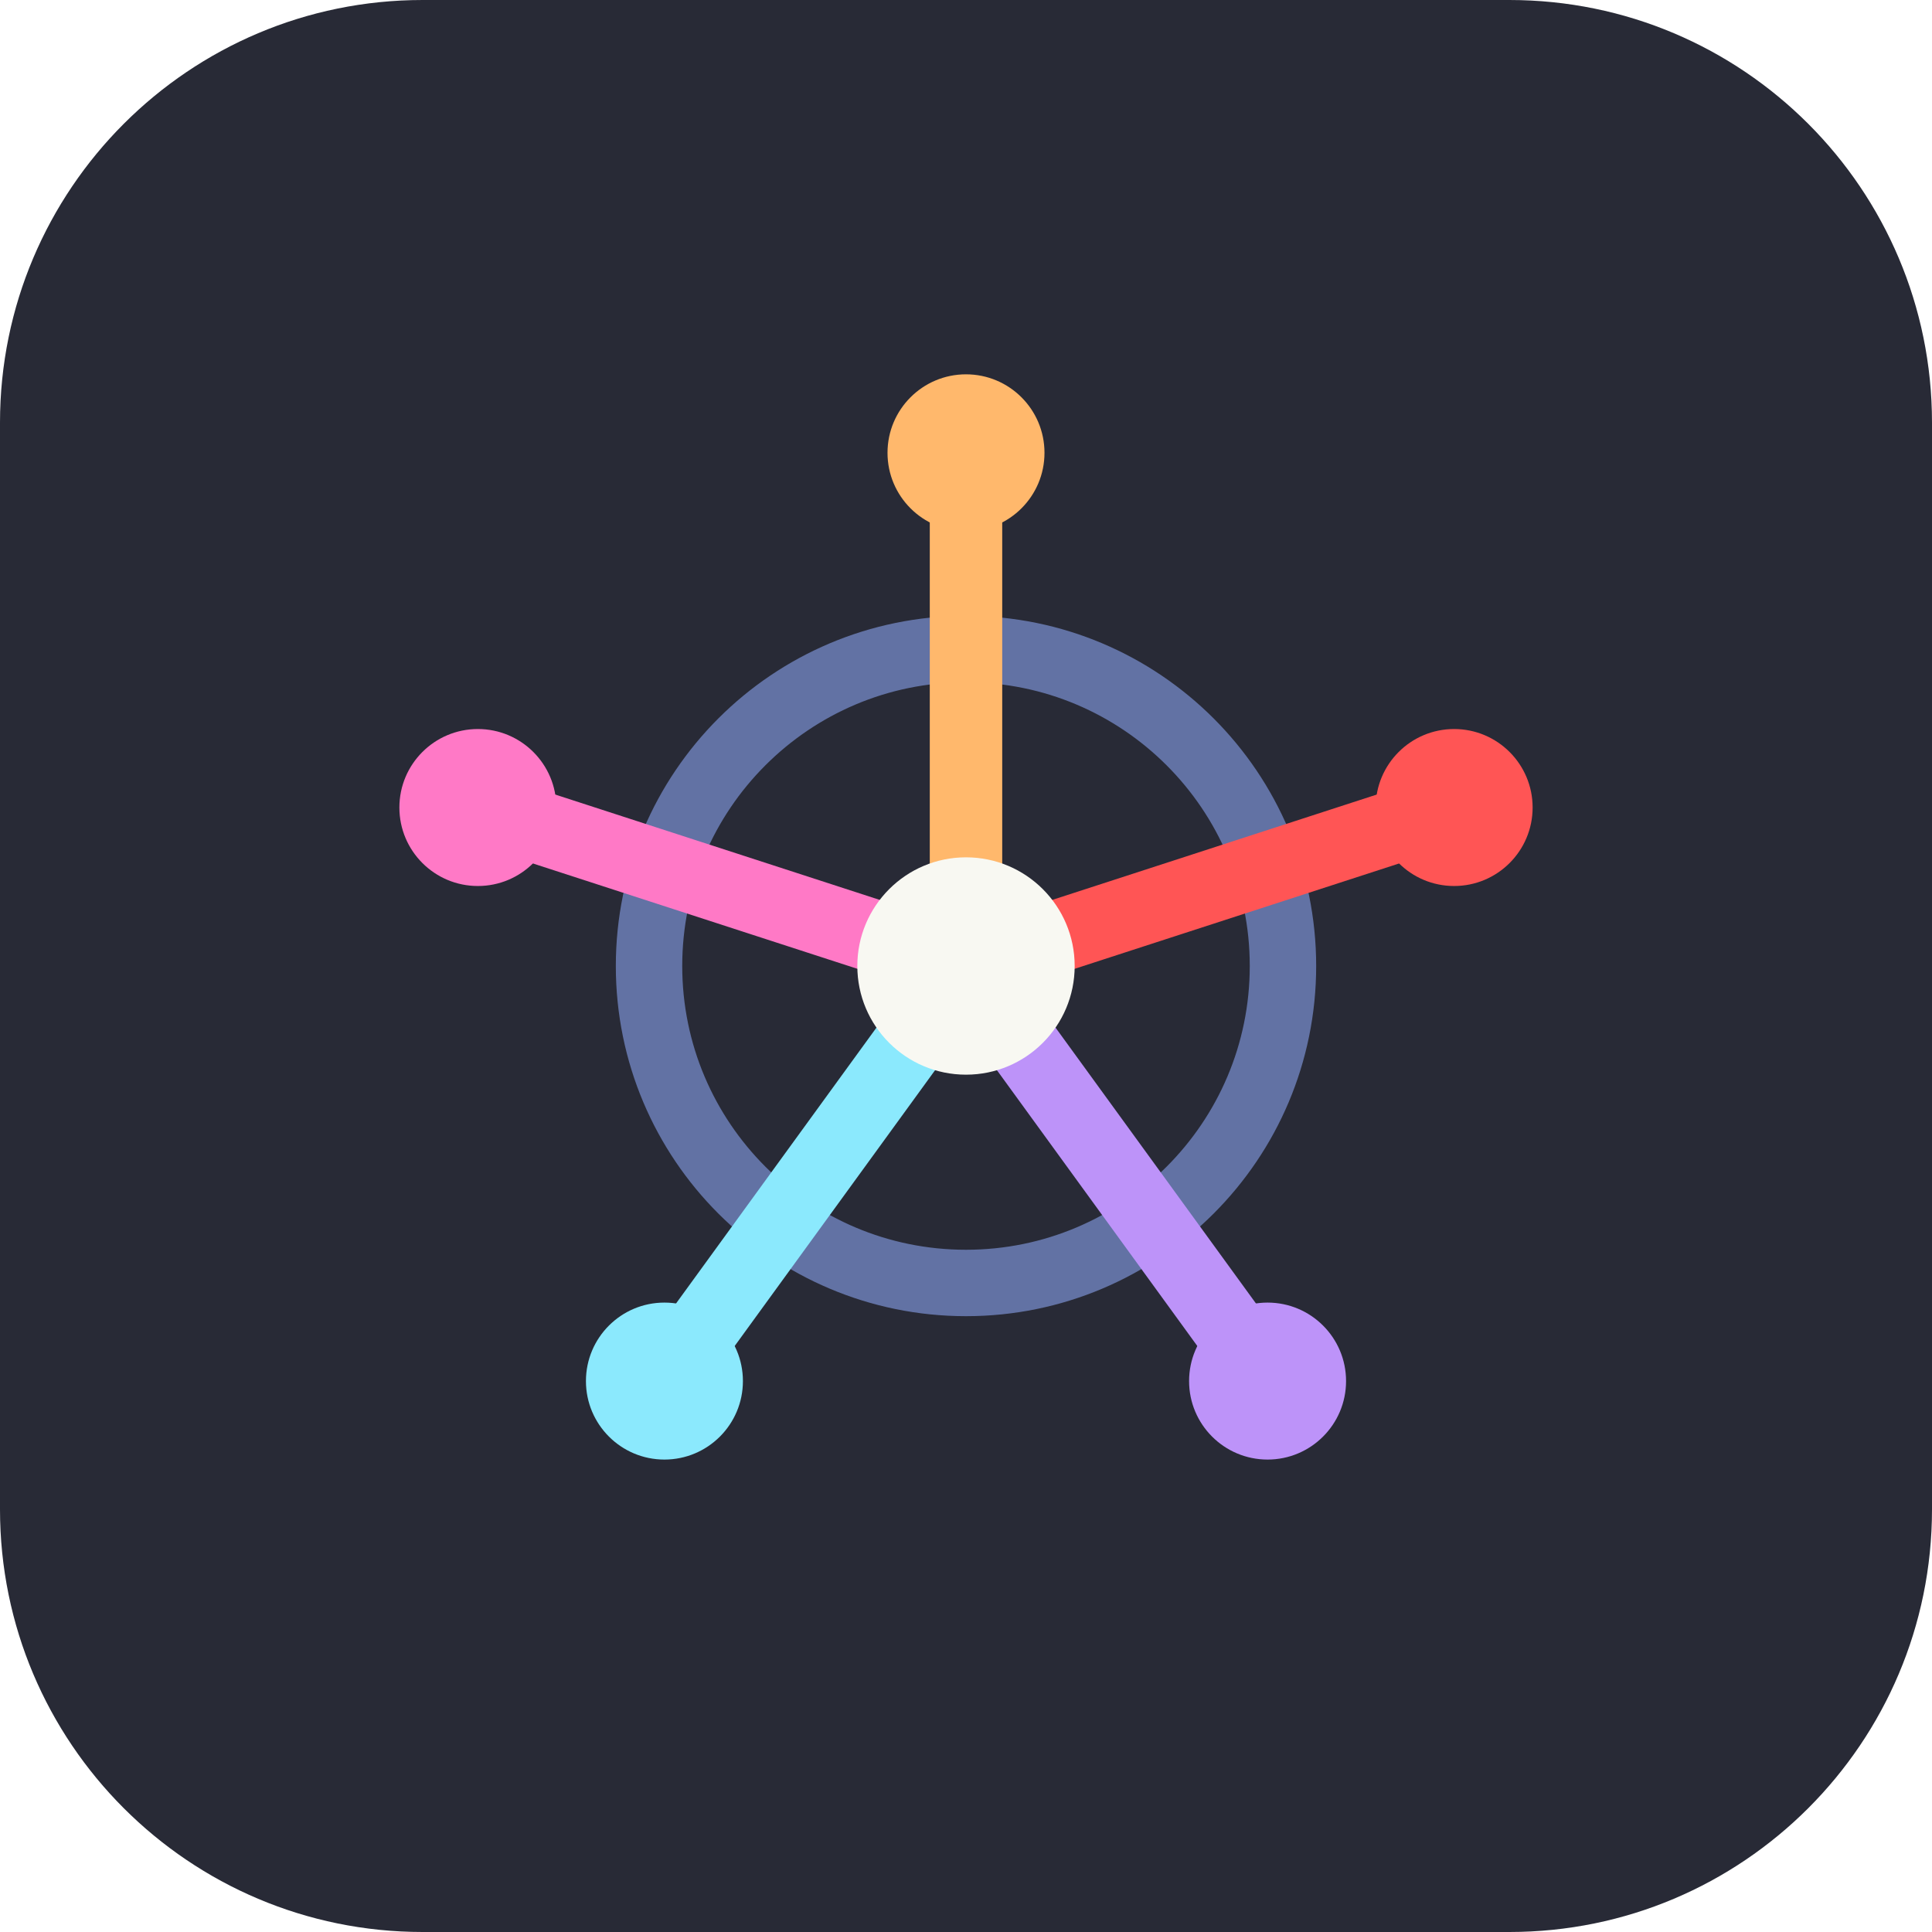
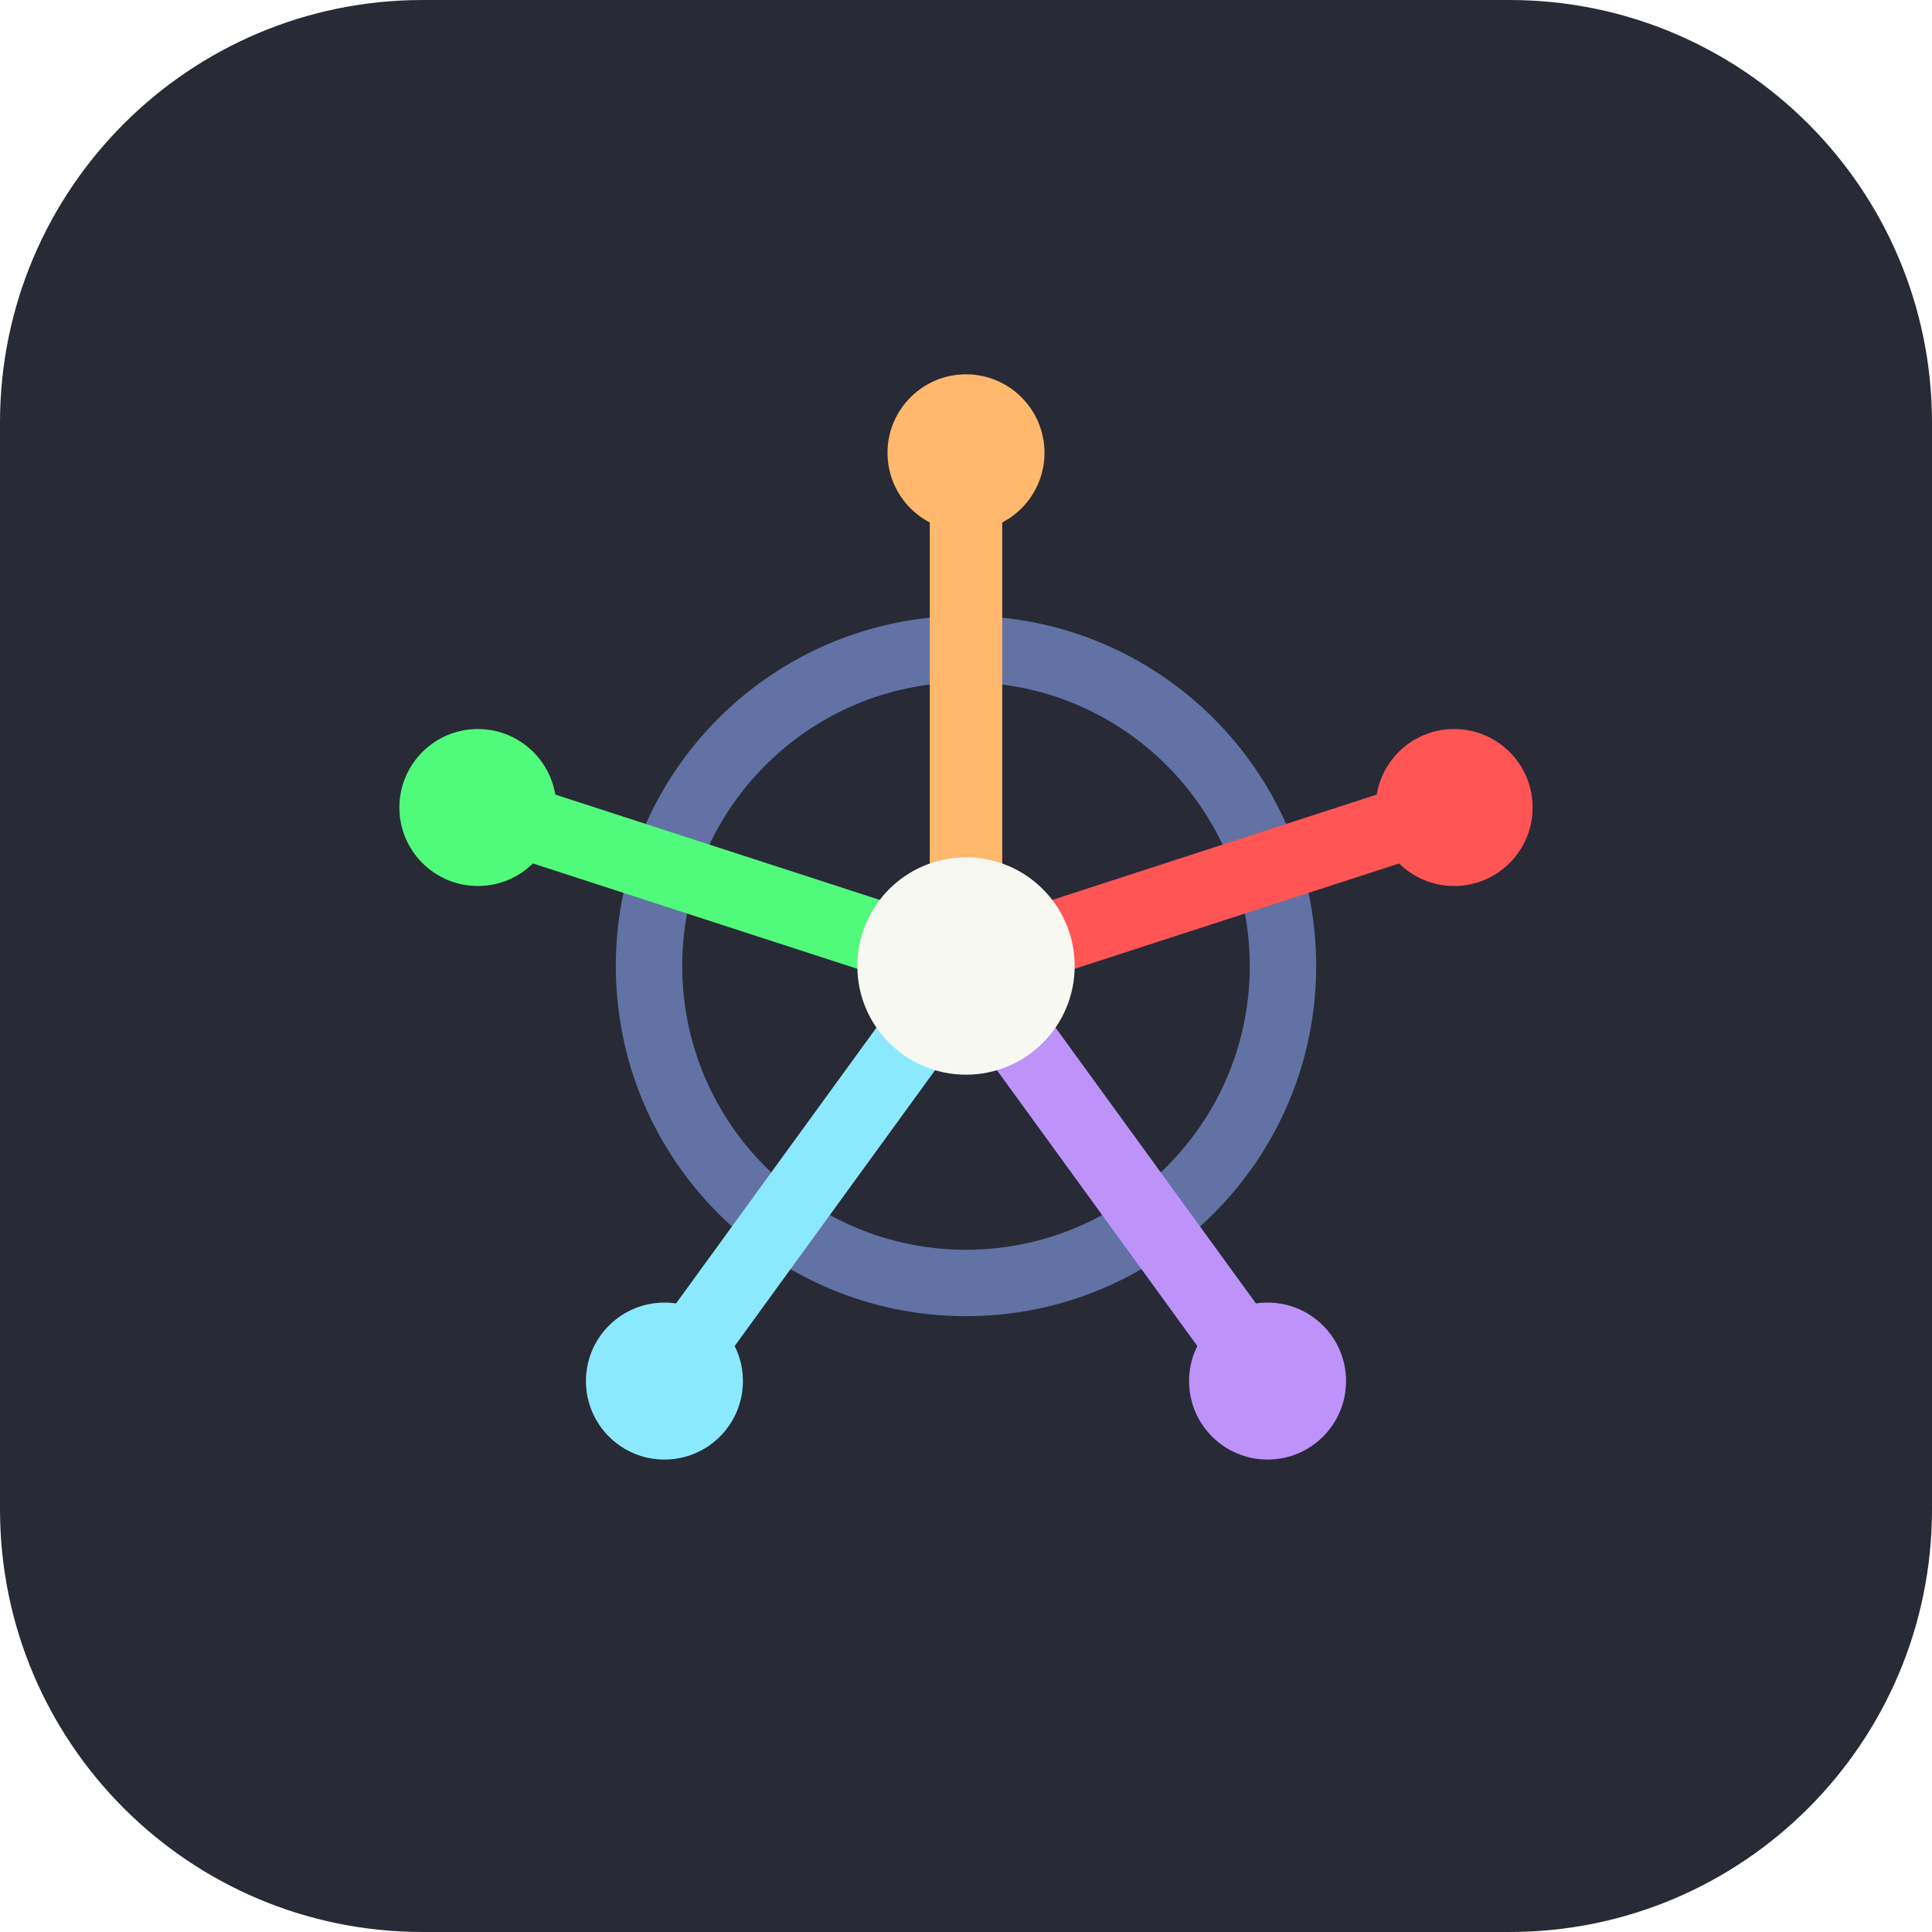
<svg xmlns="http://www.w3.org/2000/svg" viewBox="0 0 64 64">
  <rect width="64" height="64" rx="14" fill="#282a36" />
  <g transform="translate(12,12)">
    <circle cx="20" cy="20" r="10.5" fill="none" stroke="#6272a4" stroke-width="2.2" />
    <g stroke-width="2.4" stroke-linecap="round">
      <line x1="20" y1="20" x2="20" y2="3" stroke="#ffb86c" />
      <line x1="20" y1="20" x2="36.17" y2="14.75" stroke="#ff5555" />
      <line x1="20" y1="20" x2="29.99" y2="33.75" stroke="#bd93f9" />
      <line x1="20" y1="20" x2="10.01" y2="33.75" stroke="#8be9fd" />
-       <line x1="20" y1="20" x2="3.83" y2="14.75" stroke="#ff79c6" />
+       <line x1="20" y1="20" x2="3.83" y2="14.75" stroke="#50fa7b" />
    </g>
    <circle cx="20" cy="3" r="2.6" fill="#ffb86c" />
    <circle cx="36.17" cy="14.75" r="2.6" fill="#ff5555" />
    <circle cx="29.99" cy="33.75" r="2.6" fill="#bd93f9" />
    <circle cx="10.01" cy="33.75" r="2.6" fill="#8be9fd" />
-     <circle cx="3.83" cy="14.75" r="2.6" fill="#ff79c6" />
+     <circle cx="3.83" cy="14.75" r="2.6" fill="#50fa7b" />
    <circle cx="20" cy="20" r="3.6" fill="#f8f8f2" />
  </g>
</svg>
